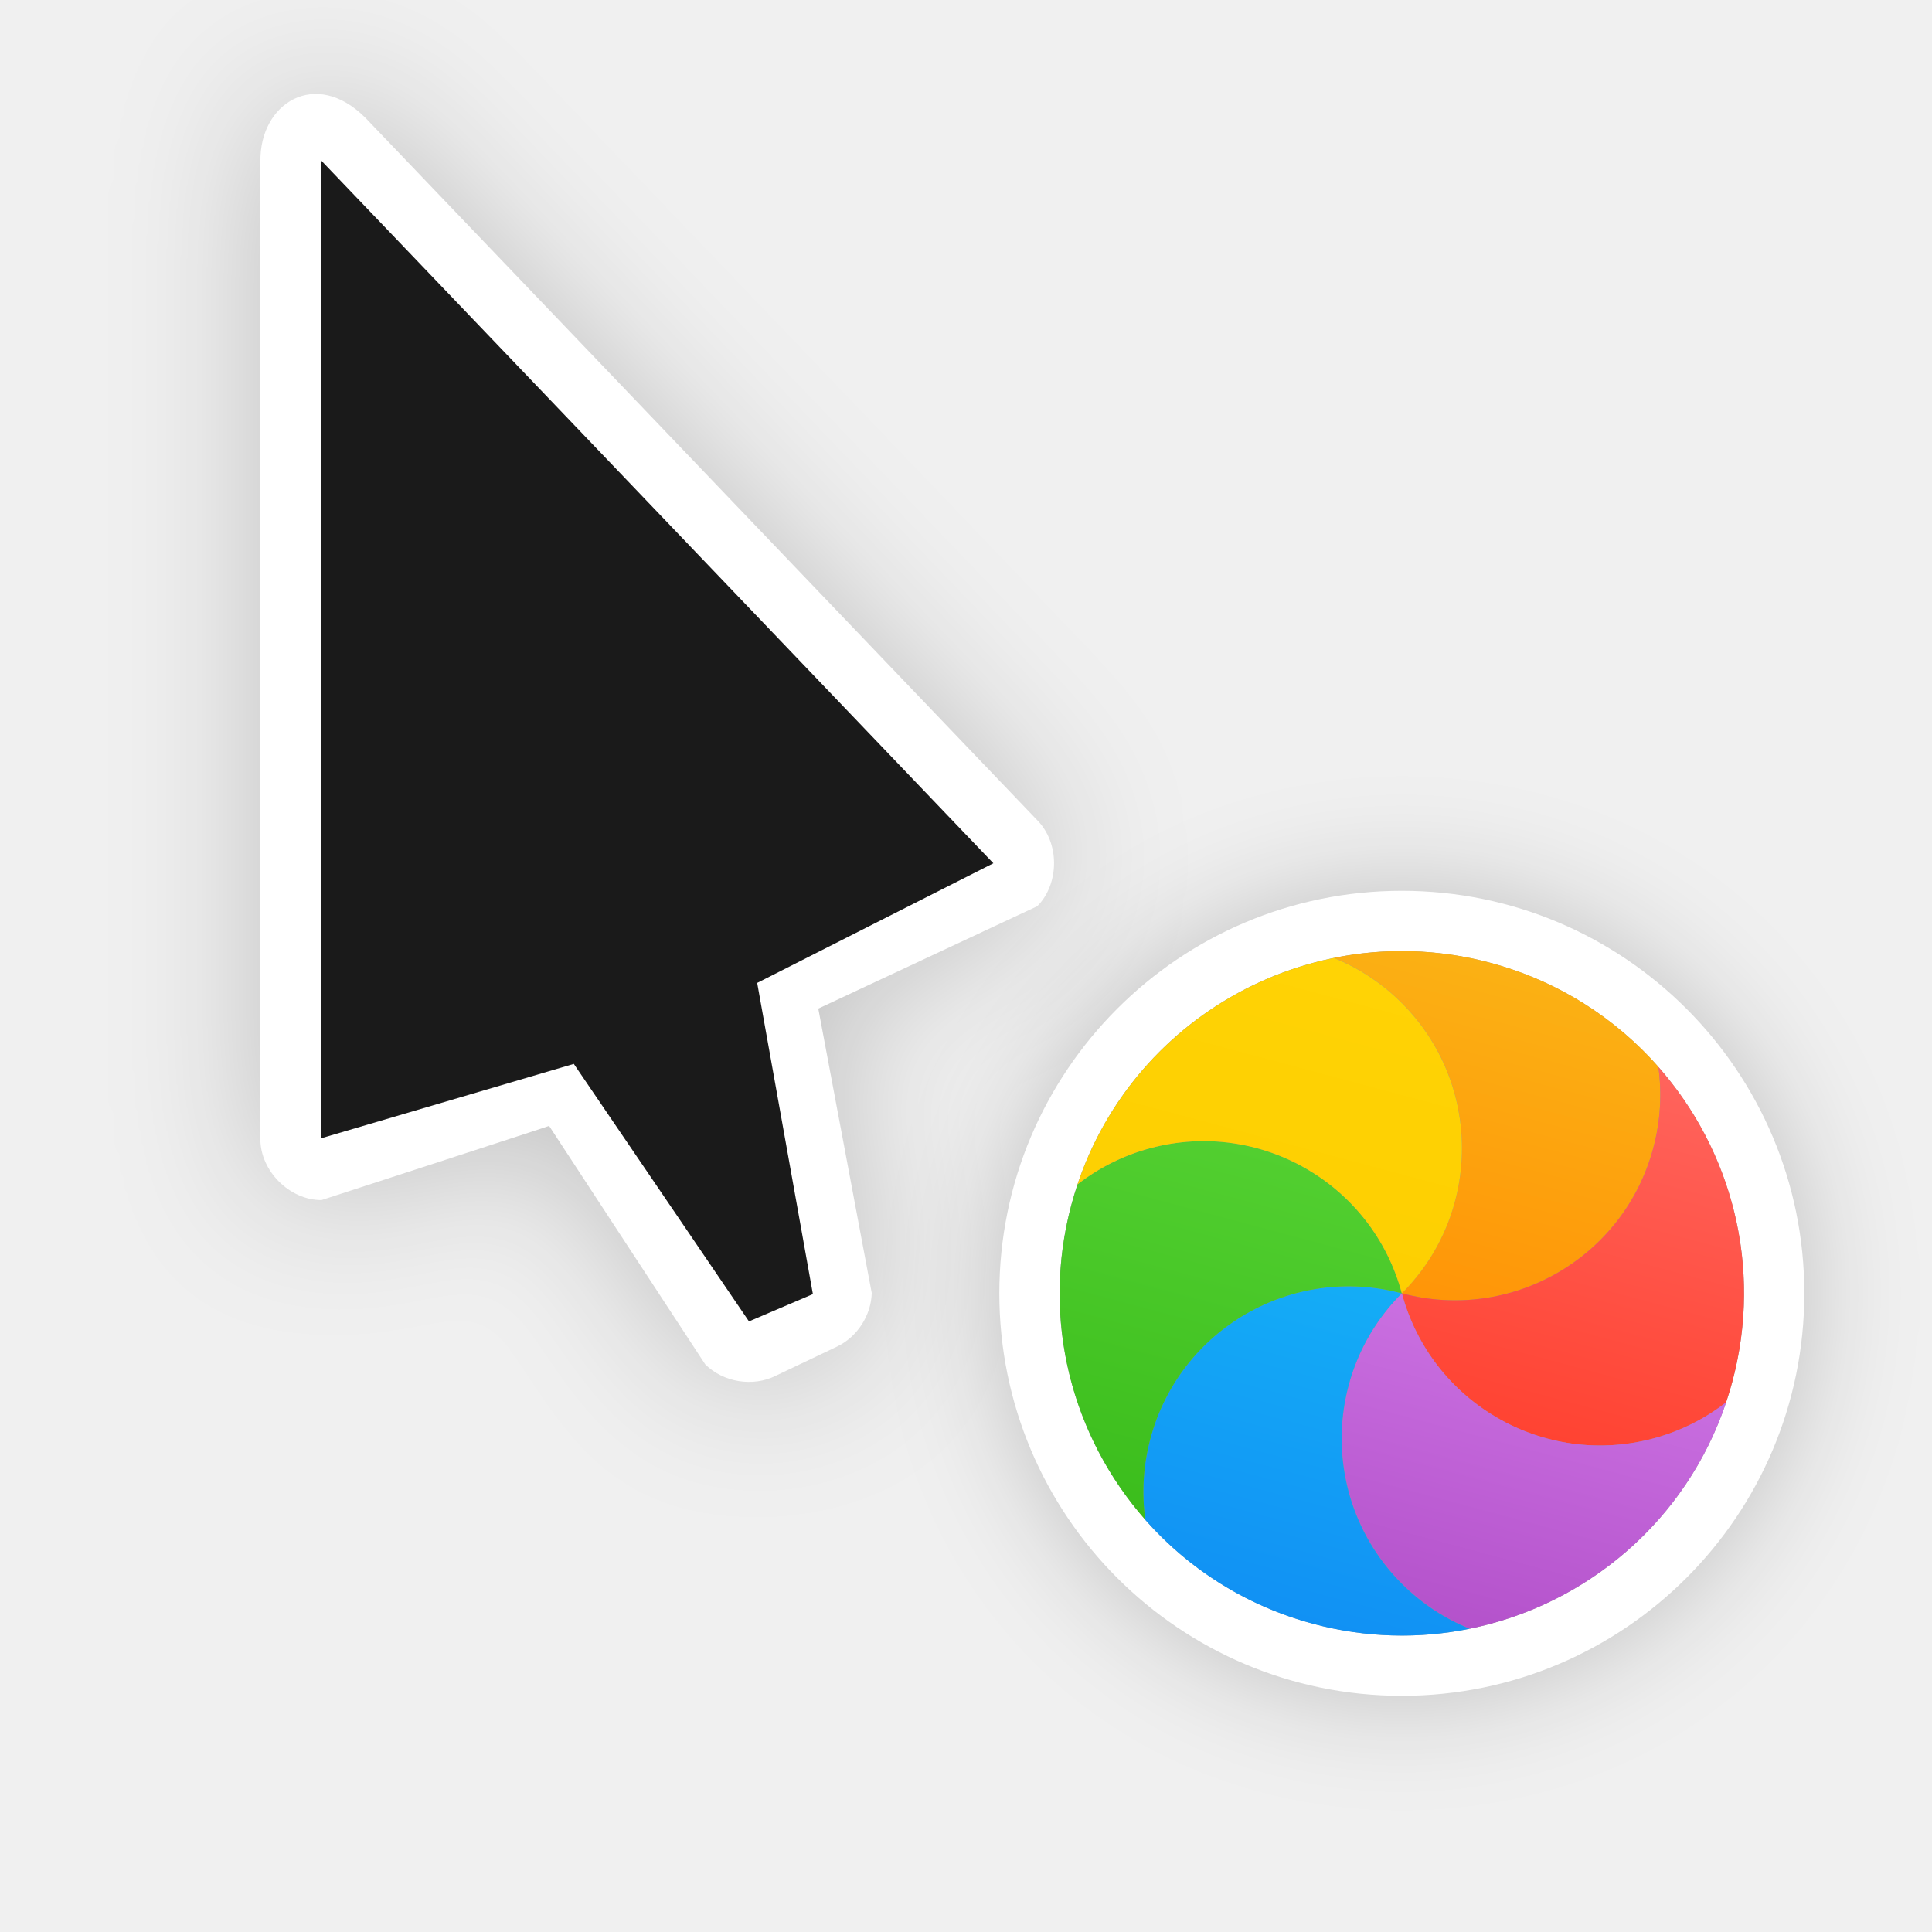
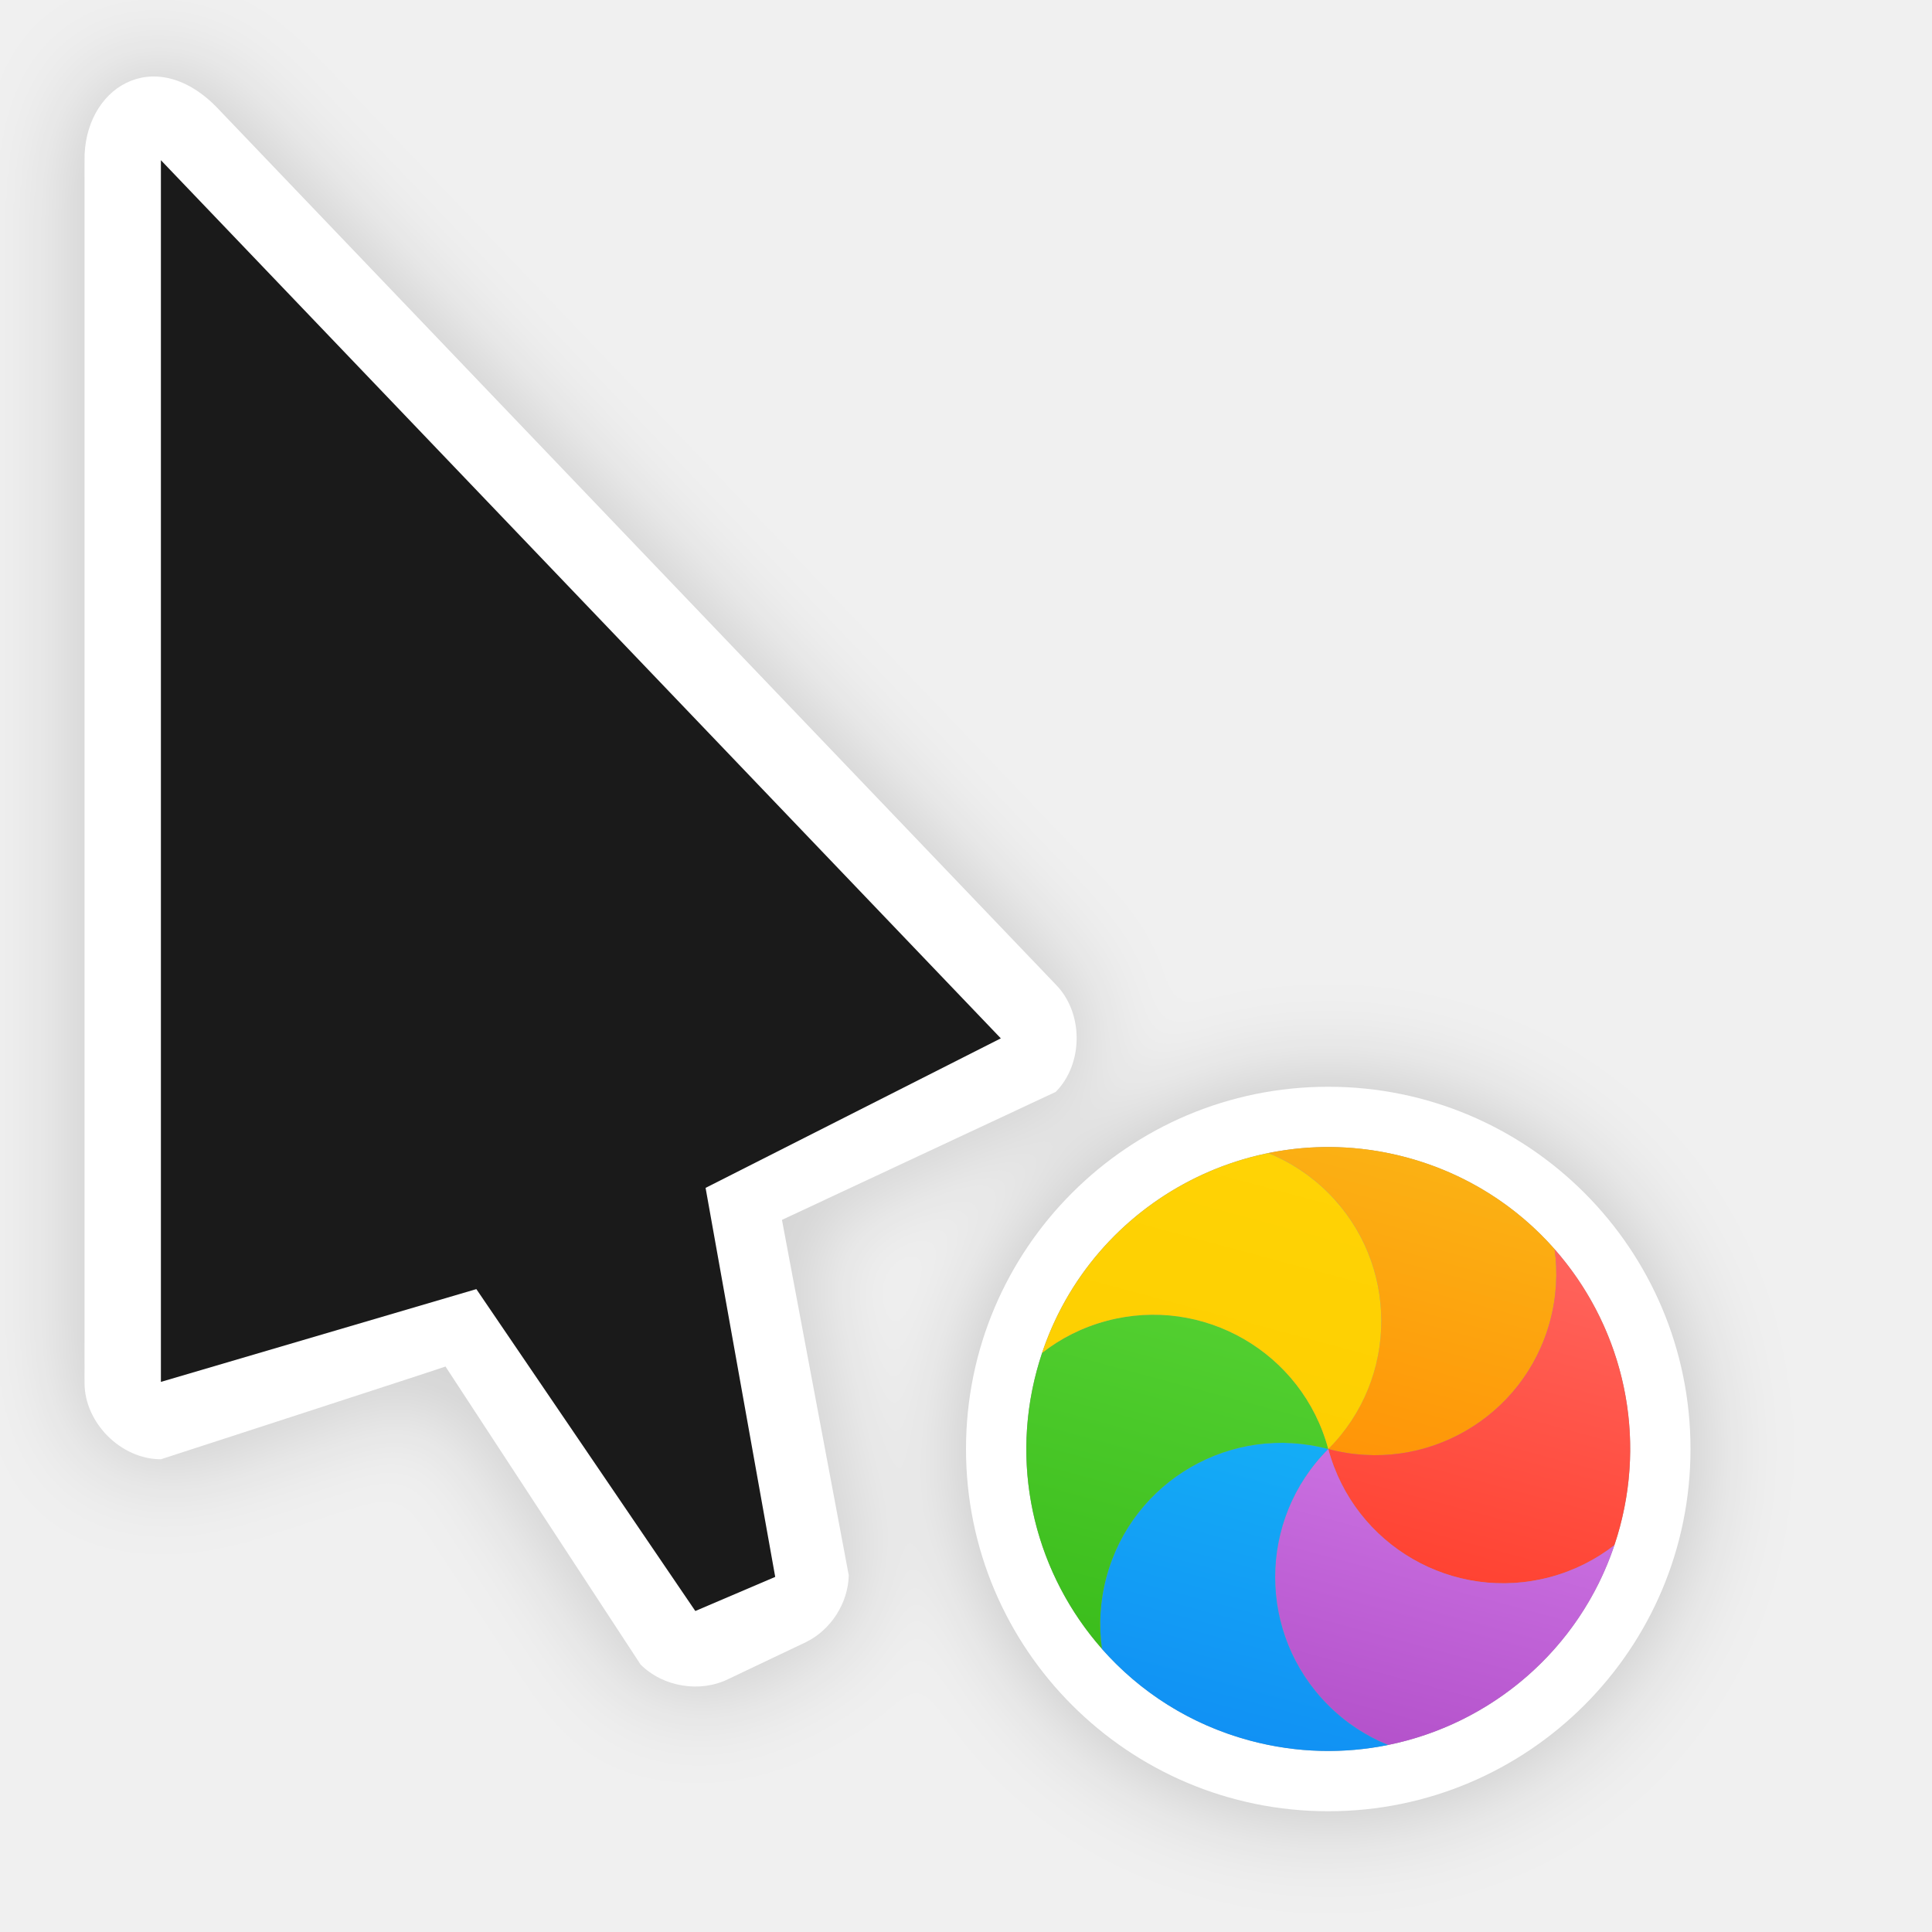
- <svg xmlns="http://www.w3.org/2000/svg" height="24" viewBox="0 0 24 24" width="24">
-   <linearGradient id="a" gradientTransform="matrix(.4579123 0 0 .4380064 8.607332 9.250079)" gradientUnits="userSpaceOnUse" x1="17.871" x2="17.871" y1="7.669" y2="17.893">
-     <stop offset="0" stop-color="#fbb114" />
-     <stop offset="1" stop-color="#ff9508" />
-   </linearGradient>
-   <linearGradient id="b" gradientTransform="matrix(.4206575 0 0 .4767976 8.607332 9.250079)" gradientUnits="userSpaceOnUse" x1="23.954" x2="23.954" y1="8.61" y2="19.256">
-     <stop offset="0" stop-color="#ff645d" />
-     <stop offset="1" stop-color="#ff4332" />
-   </linearGradient>
-   <linearGradient id="c" gradientTransform="matrix(.4914857 0 0 .4080861 8.607332 9.250079)" gradientUnits="userSpaceOnUse" x1="20.127" x2="20.127" y1="19.205" y2="29.033">
-     <stop offset="0" stop-color="#ca70e1" />
-     <stop offset="1" stop-color="#b452cb" />
-   </linearGradient>
-   <linearGradient id="d" gradientTransform="matrix(.4579123 0 0 .4380064 8.607332 9.250079)" gradientUnits="userSpaceOnUse" x1="16.36" x2="16.36" y1="17.893" y2="28.118">
-     <stop offset="0" stop-color="#14adf6" />
-     <stop offset="1" stop-color="#1191f4" />
-   </linearGradient>
-   <linearGradient id="e" gradientTransform="matrix(.4206575 0 0 .4767976 8.607332 9.250079)" gradientUnits="userSpaceOnUse" x1="13.308" x2="13.308" y1="13.619" y2="24.265">
-     <stop offset="0" stop-color="#52cf30" />
-     <stop offset="1" stop-color="#3bbd1c" />
-   </linearGradient>
-   <linearGradient id="f" gradientTransform="matrix(.4914857 0 0 .4080861 8.607332 9.250079)" gradientUnits="userSpaceOnUse" x1="11.766" x2="11.766" y1="9.377" y2="19.205">
-     <stop offset="0" stop-color="#ffd305" />
-     <stop offset="1" stop-color="#fdcf01" />
-   </linearGradient>
-   <filter id="g" color-interpolation-filters="sRGB" height="1.272" width="1.441" x="-.22" y="-.136">
-     <feGaussianBlur stdDeviation=".905" />
+ <svg xmlns="http://www.w3.org/2000/svg" xmlns:xlink="http://www.w3.org/1999/xlink" height="24" viewBox="0 0 24 24" width="24" version="1.1" id="svg20">
+   <defs id="defs24">
+     <clipPath id="b-3">
+       <path id="path5" d="m 374,811.363 v -16 l 11,11.5 -3.866,1.958 0.912,5.095 -1.046,0.447 -2.867,-4.215 z" />
+     </clipPath>
+     <linearGradient y2="17.893" y1="7.669" x2="17.871" x1="17.871" gradientUnits="userSpaceOnUse" gradientTransform="matrix(0.4579123,0,0,0.4380064,8.607332,9.250079)" id="a-5">
+       <stop id="stop2" stop-color="#fbb114" offset="0" />
+       <stop id="stop4" stop-color="#ff9508" offset="1" />
+     </linearGradient>
+     <linearGradient y2="19.256" y1="8.61" x2="23.954" x1="23.954" gradientUnits="userSpaceOnUse" gradientTransform="matrix(0.4206575,0,0,0.4767976,8.607332,9.250079)" id="b-6">
+       <stop id="stop7" stop-color="#ff645d" offset="0" />
+       <stop id="stop9" stop-color="#ff4332" offset="1" />
+     </linearGradient>
+     <linearGradient y2="29.033" y1="19.205" x2="20.127" x1="20.127" gradientUnits="userSpaceOnUse" gradientTransform="matrix(0.4914857,0,0,0.4080861,8.607332,9.250079)" id="c">
+       <stop id="stop12" stop-color="#ca70e1" offset="0" />
+       <stop id="stop14" stop-color="#b452cb" offset="1" />
+     </linearGradient>
+     <linearGradient y2="28.118" y1="17.893" x2="16.36" x1="16.36" gradientUnits="userSpaceOnUse" gradientTransform="matrix(0.4579123,0,0,0.4380064,8.607332,9.250079)" id="d">
+       <stop id="stop17" stop-color="#14adf6" offset="0" />
+       <stop id="stop19" stop-color="#1191f4" offset="1" />
+     </linearGradient>
+     <linearGradient y2="24.265" y1="13.619" x2="13.308" x1="13.308" gradientUnits="userSpaceOnUse" gradientTransform="matrix(0.4206575,0,0,0.4767976,8.607332,9.250079)" id="e">
+       <stop id="stop22" stop-color="#52cf30" offset="0" />
+       <stop id="stop24" stop-color="#3bbd1c" offset="1" />
+     </linearGradient>
+     <linearGradient y2="19.205" y1="9.377" x2="11.766" x1="11.766" gradientUnits="userSpaceOnUse" gradientTransform="matrix(0.4914857,0,0,0.4080861,8.607332,9.250079)" id="f">
+       <stop id="stop27" stop-color="#ffd305" offset="0" />
+       <stop id="stop29" stop-color="#fdcf01" offset="1" />
+     </linearGradient>
+     <linearGradient xlink:href="#a-5" id="linearGradient1106" gradientUnits="userSpaceOnUse" gradientTransform="matrix(0.4579123,0,0,0.4380064,8.607332,9.250079)" x1="17.871" y1="7.669" x2="17.871" y2="17.893" />
+     <linearGradient xlink:href="#b-6" id="linearGradient1108" gradientUnits="userSpaceOnUse" gradientTransform="matrix(0.4206575,0,0,0.4767976,8.607332,9.250079)" x1="23.954" y1="8.61" x2="23.954" y2="19.256" />
+     <linearGradient xlink:href="#c" id="linearGradient1110" gradientUnits="userSpaceOnUse" gradientTransform="matrix(0.4914857,0,0,0.4080861,8.607332,9.250079)" x1="20.127" y1="19.205" x2="20.127" y2="29.033" />
+     <linearGradient xlink:href="#d" id="linearGradient1112" gradientUnits="userSpaceOnUse" gradientTransform="matrix(0.4579123,0,0,0.4380064,8.607332,9.250079)" x1="16.36" y1="17.893" x2="16.36" y2="28.118" />
+     <linearGradient xlink:href="#e" id="linearGradient1114" gradientUnits="userSpaceOnUse" gradientTransform="matrix(0.4206575,0,0,0.4767976,8.607332,9.250079)" x1="13.308" y1="13.619" x2="13.308" y2="24.265" />
+     <linearGradient xlink:href="#f" id="linearGradient1116" gradientUnits="userSpaceOnUse" gradientTransform="matrix(0.4914857,0,0,0.4080861,8.607332,9.250079)" x1="11.766" y1="9.377" x2="11.766" y2="19.205" />
+     <filter style="color-interpolation-filters:sRGB" id="filter6112" x="-0.075" width="1.15" y="-0.069" height="1.139">
+       <feGaussianBlur stdDeviation="0.623" id="feGaussianBlur6114" />
+     </filter>
+   </defs>
+   <filter id="a" color-interpolation-filters="sRGB" height="1.272" width="1.441" x="-.22" y="-.136">
+     <feGaussianBlur stdDeviation=".905" id="feGaussianBlur2" />
  </filter>
-   <filter id="h" color-interpolation-filters="sRGB" height="1.336" width="1.336" x="-.168" y="-.168">
-     <feGaussianBlur stdDeviation=".7" />
+   <filter id="b" color-interpolation-filters="sRGB" height="1.336" width="1.336" x="-.168" y="-.168">
+     <feGaussianBlur stdDeviation=".7" id="feGaussianBlur5" />
  </filter>
-   <circle cx="17.414" cy="16.066" fill-rule="evenodd" filter="url(#h)" opacity=".2" r="5" stroke-width=".455" />
-   <g stroke-width=".759">
-     <path d="m3.234 2.007v12.142c0.0.397.362.759.759.759 0 0 2.946-.956 2.828-.922l1.939 2.962c.224.224.594.284.877.142l.765-.364c.249-.121.42-.387.427-.664l-.664-3.533 2.721-1.272c.277-.281.277-.787 0-1.067l-8.347-8.727c-.622-.622-1.317-.178-1.304.545z" filter="url(#g)" opacity=".2" />
-     <path d="m3.234 2.007v12.142c0.0.397.362.759.759.759 0 0 2.946-.956 2.828-.922l1.939 2.962c.224.224.594.284.877.142l.765-.364c.249-.121.42-.387.427-.664l-.664-3.533 2.721-1.272c.277-.281.277-.787 0-1.067l-8.347-8.727c-.622-.622-1.317-.178-1.304.545z" fill="#fff" />
-     <path d="m3.993 14.139v-12.142l8.347 8.727-2.934 1.486.692 3.866-.794.339-2.176-3.199z" fill="#1a1a1a" />
+   <path id="circle6108" style="fill:#000000;fill-rule:evenodd;stroke-width:0.409;fill-opacity:1;filter:url(#filter6112);opacity:0.2" d="M 21,18 A 4.5,4.5 0 0 1 16.5,22.5 4.5,4.5 0 0 1 12,18 4.5,4.5 0 0 1 16.5,13.5 4.5,4.5 0 0 1 21,18 M 1.999,17.167 V 1.99 L 12.433,12.898 8.765,14.755 9.631,19.588 8.639,20.012 5.919,16.014 Z M 1.05,2.002 V 17.179 c 4.75e-5,0.497 0.452,0.949 0.949,0.949 0,0 3.683,-1.195 3.535,-1.153 l 2.424,3.702 c 0.28,0.28 0.743,0.355 1.097,0.178 L 10.01,20.399 c 0.311,-0.151 0.525,-0.484 0.534,-0.83 L 9.714,15.153 13.115,13.562 c 0.347,-0.351 0.347,-0.983 0,-1.334 L 2.681,1.32 C 1.903,0.542 1.034,1.097 1.05,2.002 Z" />
+   <g id="g1003" transform="matrix(1.25,0,0,1.25,-2.992501,-0.5074841)">
+     <path d="m 3.234,2.007 v 12.142 c 3.8e-5,0.397 0.362,0.759 0.759,0.759 0,0 2.946,-0.956 2.828,-0.922 l 1.939,2.962 c 0.224,0.224 0.594,0.284 0.877,0.142 l 0.765,-0.364 c 0.249,-0.121 0.42,-0.387 0.427,-0.664 l -0.664,-3.533 2.721,-1.272 c 0.277,-0.281 0.277,-0.787 0,-1.067 L 4.538,1.462 C 3.916,0.84 3.221,1.284 3.234,2.007 Z" fill="#ffffff" id="path12" style="stroke-width:0.759" />
+     <path d="M 3.993,14.139 V 1.998 l 8.347,8.727 -2.934,1.486 0.692,3.866 -0.794,0.339 -2.176,-3.199 z" fill="#1a1a1a" id="path14" style="stroke-width:0.759" />
  </g>
-   <circle cx="17.414" cy="16.066" fill="#fff" fill-rule="evenodd" r="5" stroke-width=".455" />
-   <g fill-rule="evenodd" transform="matrix(.9659258 .258819 -.258819 .9659258 6.232054 -4.856962)">
-     <circle cx="16.216" cy="17.316" fill="#959595" r="4.25" stroke-width=".423" />
-     <g stroke-width=".445" transform="matrix(.9489808 0 0 .9489808 .610505 1.100282)">
-       <path d="m18.921 13.355c.136.321.211.674.211 1.045 0 1.484-1.203 2.687-2.687 2.687.742-1.285.302-2.929-.984-3.671-.321-.185-.665-.297-1.011-.34.601-.299 1.278-.468 1.995-.468.916 0 1.767.275 2.476.746z" fill="url(#a)" />
-       <path d="m20.915 17.366c-.21.278-.478.519-.799.705-1.285.742-2.929.302-3.671-.984 1.484 0 2.687-1.203 2.687-2.687 0-.371-.075-.724-.211-1.045 1.207.802 2.002 2.174 2.002 3.732 0 .094-.003.187-.009.279z" fill="url(#b)" />
-       <path d="m18.44 21.098c-.346-.043-.69-.155-1.011-.34-1.285-.742-1.726-2.385-.984-3.671.742 1.285 2.385 1.726 3.671.984.321-.185.589-.427.799-.705-.101 1.638-1.081 3.037-2.475 3.732z" fill="url(#c)" />
-       <path d="m13.968 20.82c-.136-.321-.211-.674-.211-1.045 0-1.484 1.203-2.687 2.687-2.687-.742 1.285-.302 2.929.984 3.671.321.186.665.297 1.011.34-.601.299-1.278.468-1.995.468-.916 0-1.767-.275-2.476-.746z" fill="url(#d)" />
-       <path d="m11.975 16.809c.21-.278.478-.519.799-.705 1.285-.742 2.929-.302 3.671.984-1.484 0-2.687 1.203-2.687 2.687 0 .371.075.724.211 1.045-1.207-.802-2.002-2.174-2.002-3.732 0-.094.003-.187.009-.279z" fill="url(#e)" />
-       <path d="m14.45 13.077c.346.043.69.155 1.011.34 1.285.742 1.726 2.385.984 3.671-.742-1.285-2.385-1.726-3.671-.984-.321.185-.589.427-.799.705.101-1.638 1.081-3.037 2.475-3.732z" fill="url(#f)" />
+   <circle cx="16.5" cy="18" fill="#ffffff" fill-rule="evenodd" r="4.5" stroke-width="0.409" id="circle18" />
+   <g id="g966" transform="matrix(0.8522874,0.2283697,-0.2283697,0.8522874,39.56317,25.55898)">
+     <circle id="circle50" stroke-width="0.423" r="4.25" fill="#959595" cy="-1.51" cx="-27.465" style="fill-rule:evenodd" />
+     <g id="g64" transform="matrix(0.9489808,0,0,0.9489808,-43.07057,-17.7255)" stroke-width="0.445" style="fill-rule:evenodd">
+       <path id="path52" fill="url(#a)" d="m 18.921,13.355 c 0.136,0.321 0.211,0.674 0.211,1.045 0,1.484 -1.203,2.687 -2.687,2.687 0.742,-1.285 0.302,-2.929 -0.984,-3.671 -0.321,-0.185 -0.665,-0.297 -1.011,-0.34 0.601,-0.299 1.278,-0.468 1.995,-0.468 0.916,0 1.767,0.275 2.476,0.746 z" style="fill:url(#linearGradient1106)" />
+       <path id="path54" fill="url(#b)" d="m 20.915,17.366 c -0.21,0.278 -0.478,0.519 -0.799,0.705 -1.285,0.742 -2.929,0.302 -3.671,-0.984 1.484,0 2.687,-1.203 2.687,-2.687 0,-0.371 -0.075,-0.724 -0.211,-1.045 1.207,0.802 2.002,2.174 2.002,3.732 0,0.094 -0.003,0.187 -0.009,0.279 z" style="fill:url(#linearGradient1108)" />
+       <path id="path56" fill="url(#c)" d="m 18.44,21.098 c -0.346,-0.043 -0.69,-0.155 -1.011,-0.34 -1.285,-0.742 -1.726,-2.385 -0.984,-3.671 0.742,1.285 2.385,1.726 3.671,0.984 0.321,-0.185 0.589,-0.427 0.799,-0.705 -0.101,1.638 -1.081,3.037 -2.475,3.732 z" style="fill:url(#linearGradient1110)" />
+       <path id="path58" fill="url(#d)" d="m 13.968,20.82 c -0.136,-0.321 -0.211,-0.674 -0.211,-1.045 0,-1.484 1.203,-2.687 2.687,-2.687 -0.742,1.285 -0.302,2.929 0.984,3.671 0.321,0.186 0.665,0.297 1.011,0.34 -0.601,0.299 -1.278,0.468 -1.995,0.468 -0.916,0 -1.767,-0.275 -2.476,-0.746 z" style="fill:url(#linearGradient1112)" />
+       <path id="path60" fill="url(#e)" d="m 11.975,16.809 c 0.21,-0.278 0.478,-0.519 0.799,-0.705 1.285,-0.742 2.929,-0.302 3.671,0.984 -1.484,0 -2.687,1.203 -2.687,2.687 0,0.371 0.075,0.724 0.211,1.045 -1.207,-0.802 -2.002,-2.174 -2.002,-3.732 0,-0.094 0.003,-0.187 0.009,-0.279 z" style="fill:url(#linearGradient1114)" />
+       <path id="path62" fill="url(#f)" d="m 14.45,13.077 c 0.346,0.043 0.69,0.155 1.011,0.34 1.285,0.742 1.726,2.385 0.984,3.671 -0.742,-1.285 -2.385,-1.726 -3.671,-0.984 -0.321,0.185 -0.589,0.427 -0.799,0.705 0.101,-1.638 1.081,-3.037 2.475,-3.732 z" style="fill:url(#linearGradient1116)" />
    </g>
  </g>
+   <g transform="matrix(1.25,0,0,1.25,-2.992501,-0.5074841)" id="g6106" />
</svg>
